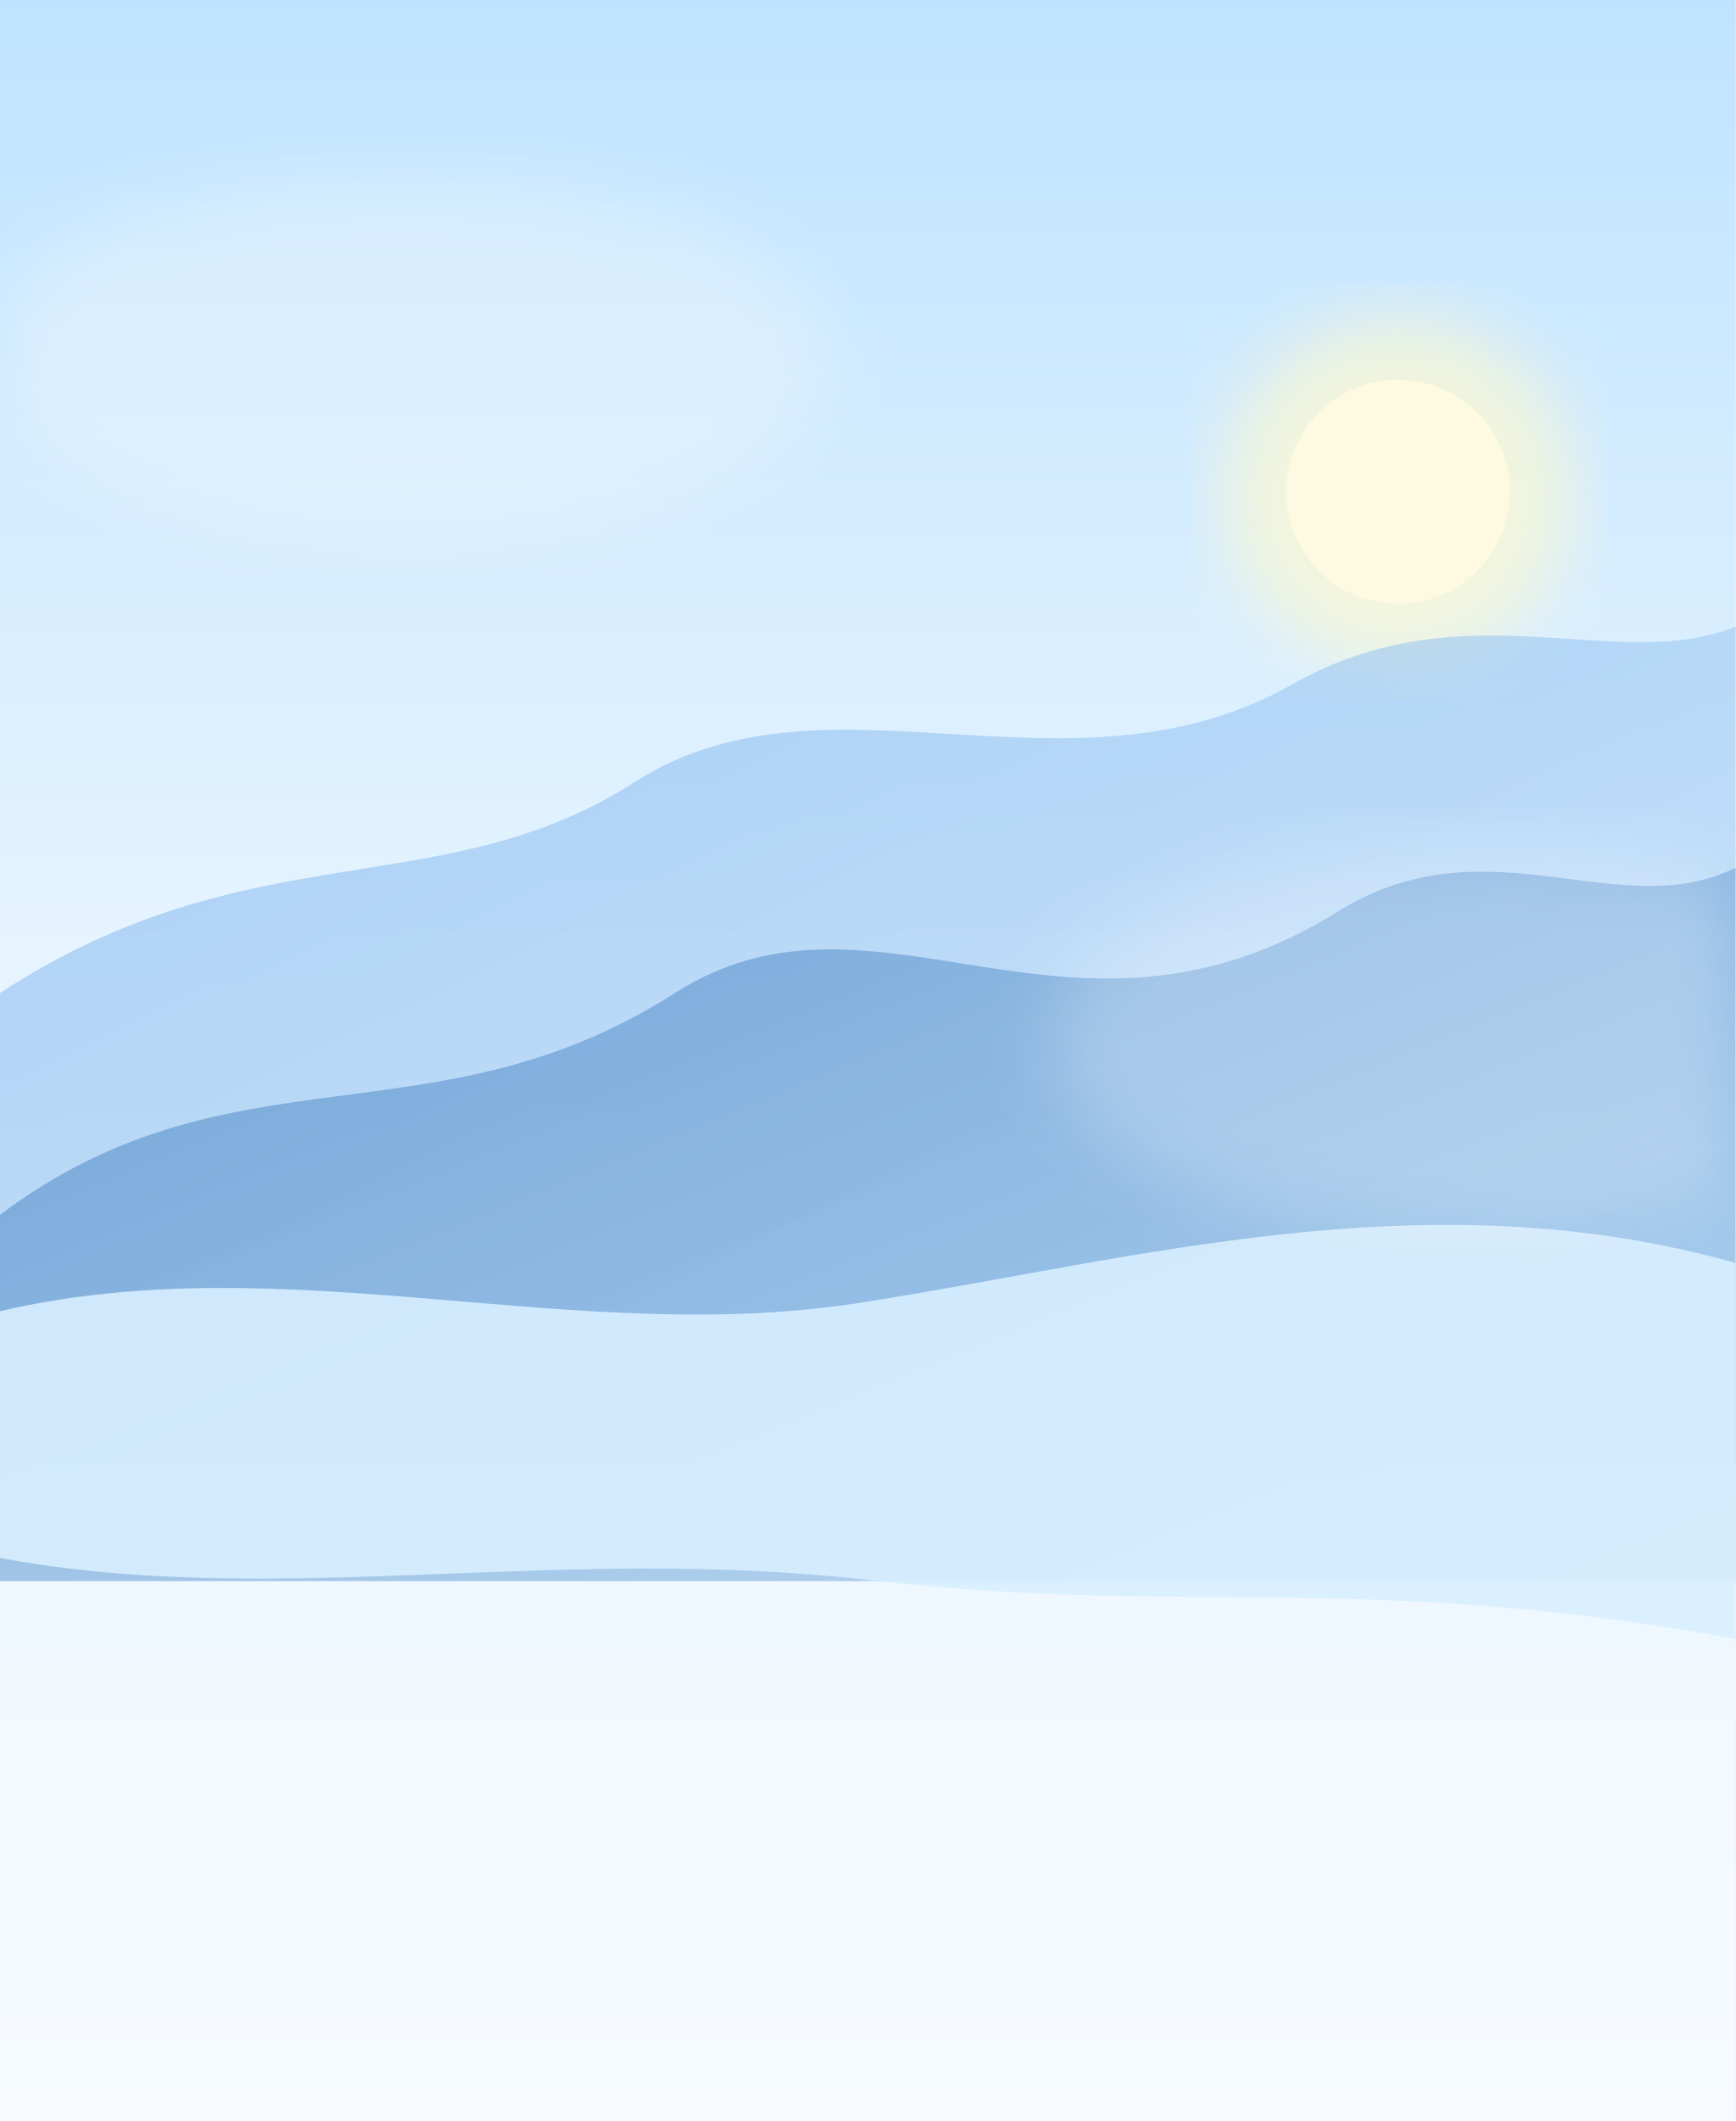
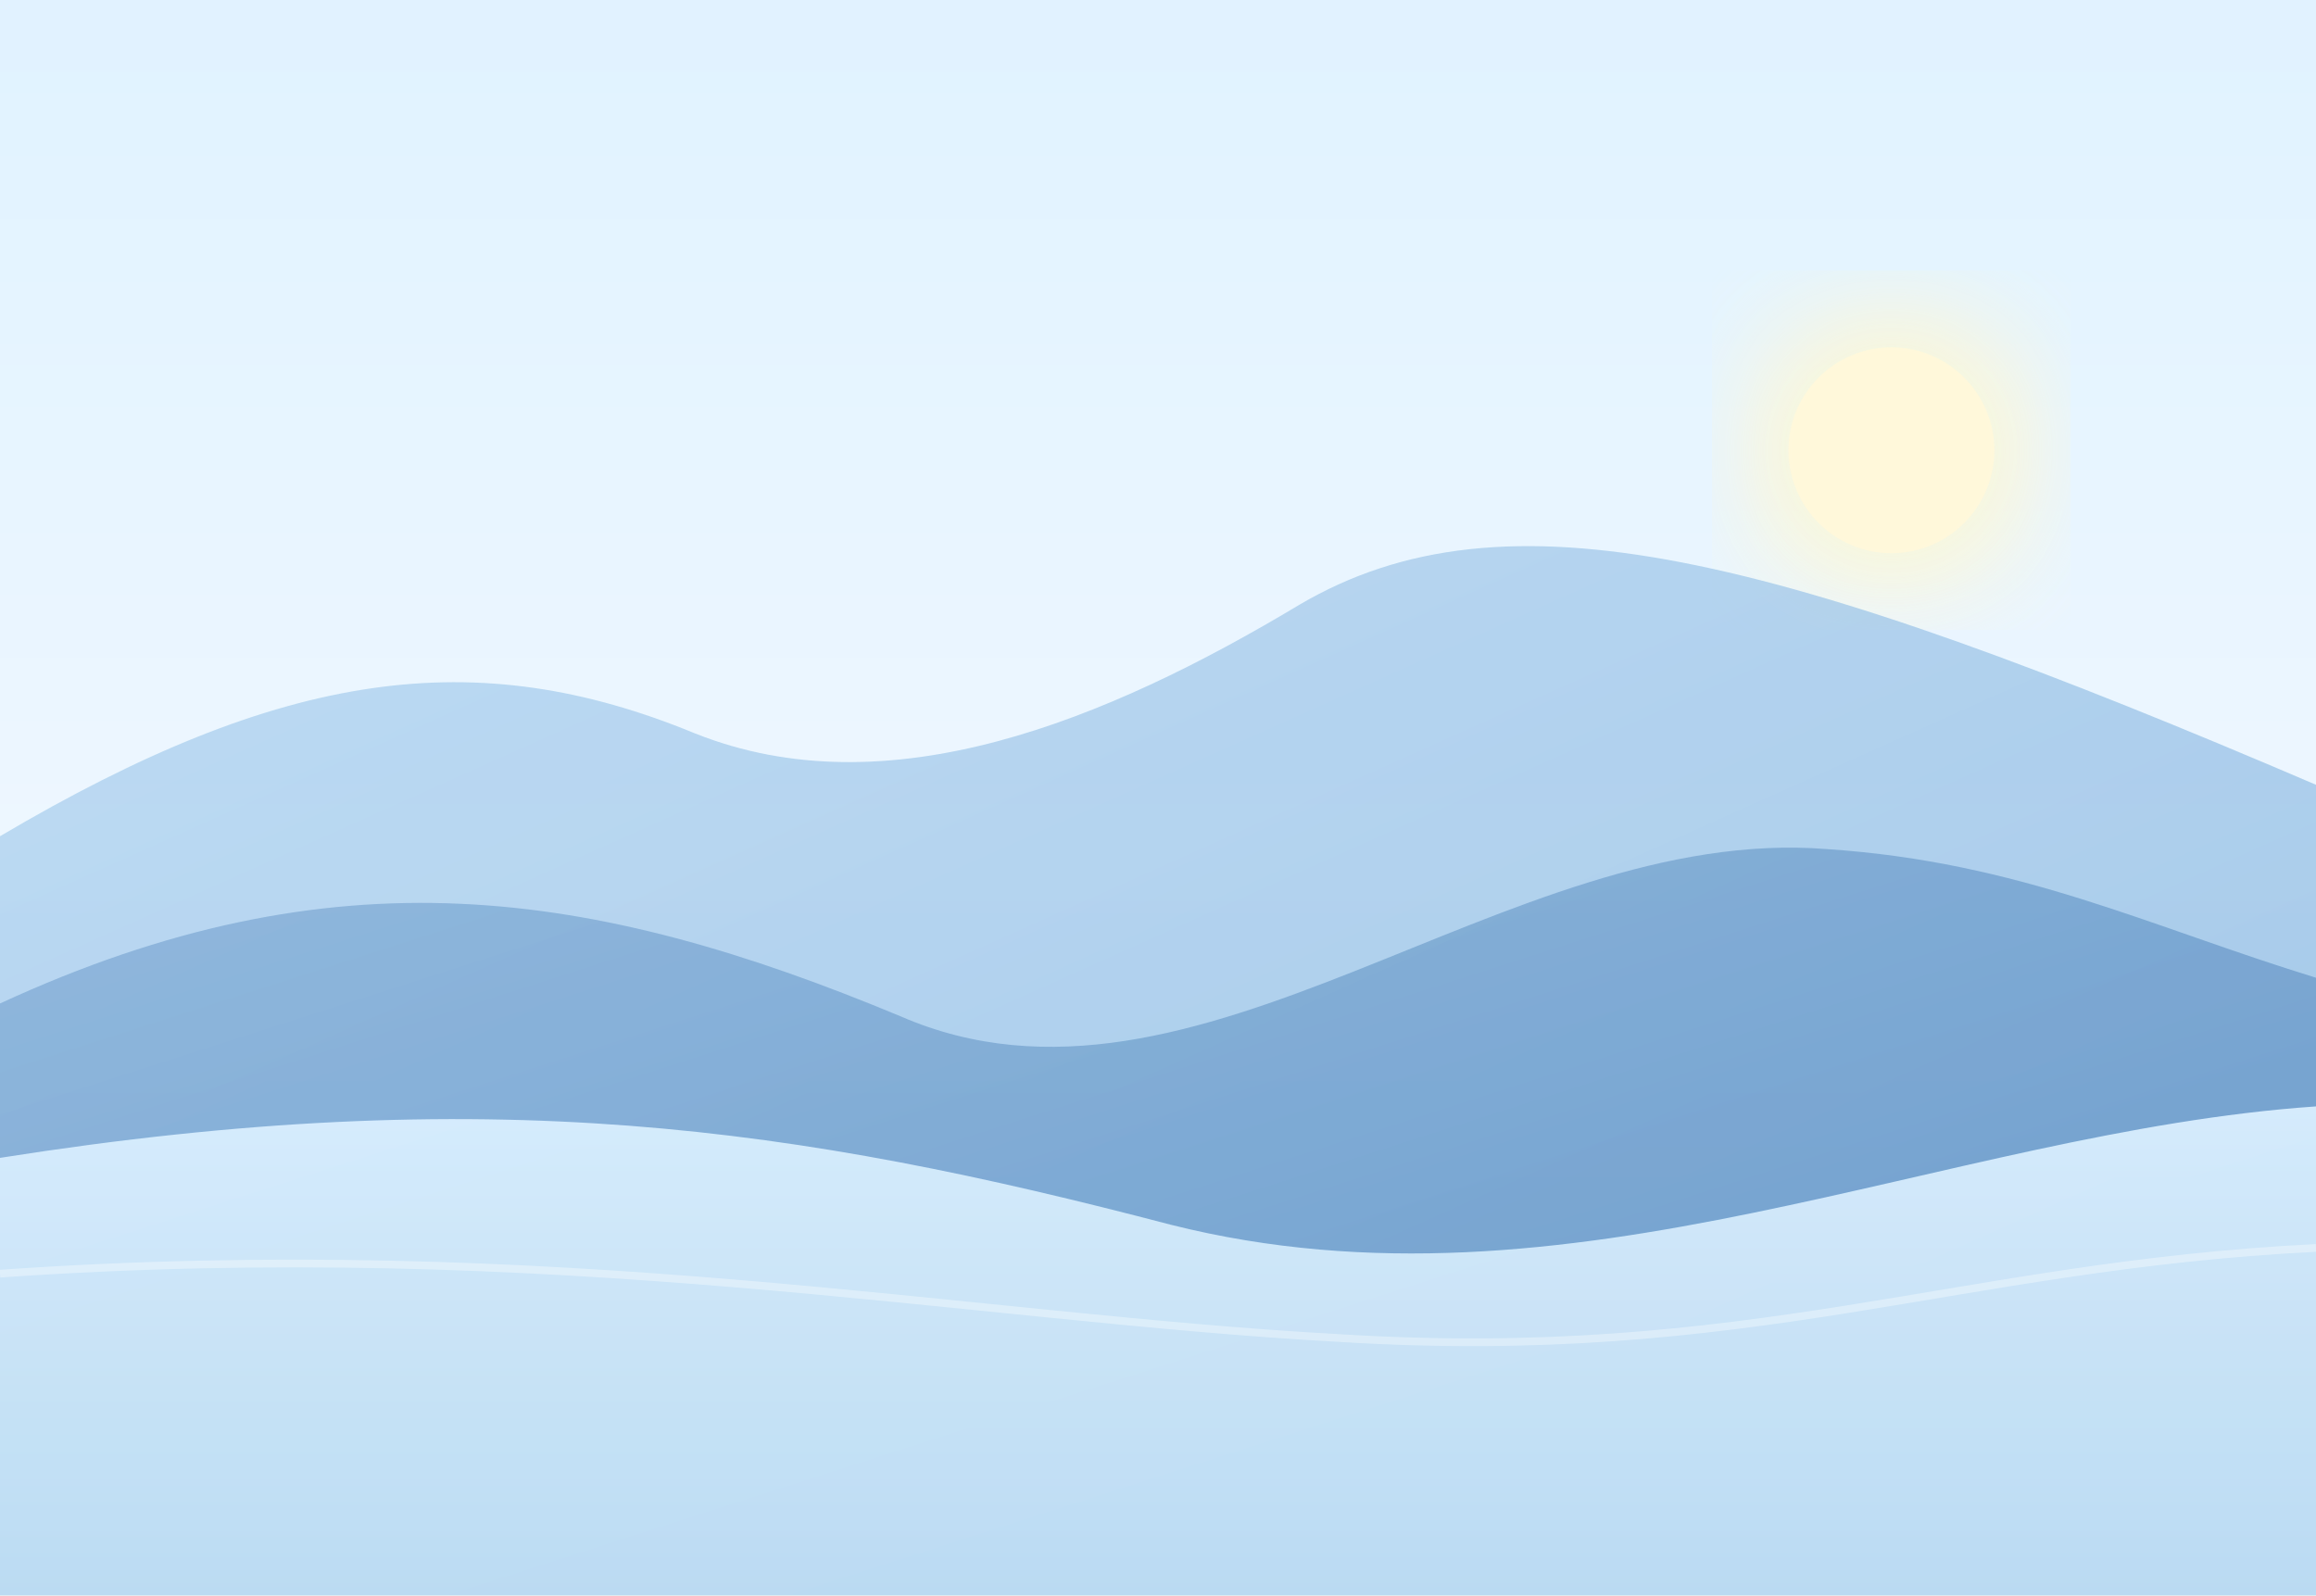
- <svg xmlns="http://www.w3.org/2000/svg" viewBox="0 0 900 1100">
+ <svg xmlns="http://www.w3.org/2000/svg" viewBox="0 0 900 620" preserveAspectRatio="xMidYMid slice">
  <defs>
    <linearGradient id="sky" x1="0" y1="0" x2="0" y2="1">
-       <stop offset="0" stop-color="#bfe3ff" />
-       <stop offset=".48" stop-color="#e8f5ff" />
-       <stop offset="1" stop-color="#f7fbff" />
+       <stop offset="0" stop-color="#dff1ff" />
+       <stop offset=".55" stop-color="#edf7ff" />
+       <stop offset="1" stop-color="#cfe8fb" />
    </linearGradient>
    <linearGradient id="m1" x1="0" y1="0" x2="1" y2="1">
-       <stop stop-color="#74aeea" />
-       <stop offset="1" stop-color="#b9d8f6" />
+       <stop stop-color="#a9cfee" />
+       <stop offset="1" stop-color="#7eb0dc" />
    </linearGradient>
    <linearGradient id="m2" x1="0" y1="0" x2="1" y2="1">
-       <stop stop-color="#4f88c6" />
-       <stop offset="1" stop-color="#9dc8ec" />
+       <stop stop-color="#7da9d4" />
+       <stop offset="1" stop-color="#4e85bd" />
+     </linearGradient>
+     <linearGradient id="lake" x1="0" y1="0" x2="0" y2="1">
+       <stop stop-color="#d9efff" />
+       <stop offset="1" stop-color="#bcdcf3" />
    </linearGradient>
    <filter id="blur">
-       <feGaussianBlur stdDeviation="18" />
+       <feGaussianBlur stdDeviation="20" />
    </filter>
  </defs>
-   <rect width="900" height="1100" fill="url(#sky)" />
-   <circle cx="725" cy="255" r="90" fill="#fff9cf" opacity=".72" filter="url(#blur)" />
-   <circle cx="725" cy="255" r="58" fill="#fffbe2" opacity=".92" />
-   <path d="M0 515 C130 430 230 470 330 405 C430 342 555 420 670 355 C760 304 838 350 900 325 L900 760 L0 760Z" fill="url(#m1)" opacity=".52" />
-   <path d="M0 630 C120 540 225 595 350 515 C455 448 555 560 695 472 C772 425 840 480 900 450 L900 820 L0 820Z" fill="url(#m2)" opacity=".66" />
-   <path d="M0 680 C150 645 300 700 450 675 C590 653 740 610 900 655 L900 850 C710 815 615 838 455 820 C290 800 145 835 0 808Z" fill="#d8efff" opacity=".88" />
-   <ellipse cx="210" cy="185" rx="220" ry="95" fill="#ffffff" opacity=".26" filter="url(#blur)" />
-   <ellipse cx="765" cy="540" rx="220" ry="100" fill="#ffffff" opacity=".23" filter="url(#blur)" />
+   <rect width="900" height="620" fill="url(#sky)" />
+   <circle cx="735" cy="175" r="58" fill="#fff8ce" opacity=".82" filter="url(#blur)" />
+   <circle cx="735" cy="175" r="40" fill="#fff8d8" opacity=".95" />
+   <path d="M0 325 C110 260 185 250 270 285 C345 315 430 280 505 235 C585 188 690 215 900 305 L900 620 L0 620Z" fill="url(#m1)" opacity=".72" />
+   <path d="M0 390 C130 330 230 345 350 395 C465 445 585 320 710 330 C785 335 835 360 900 380 L900 620 L0 620Z" fill="url(#m2)" opacity=".74" />
+   <path d="M0 450 C190 420 310 438 455 476 C610 515 755 440 900 430 L900 620 L0 620Z" fill="url(#lake)" opacity=".94" />
+   <path d="M0 495 C215 480 375 512 520 520 C680 530 760 492 900 485" fill="none" stroke="#ffffff" stroke-opacity=".34" stroke-width="3" />
+   <path d="M0 0H900V620H0Z" fill="#ffffff" opacity=".05" />
</svg>
